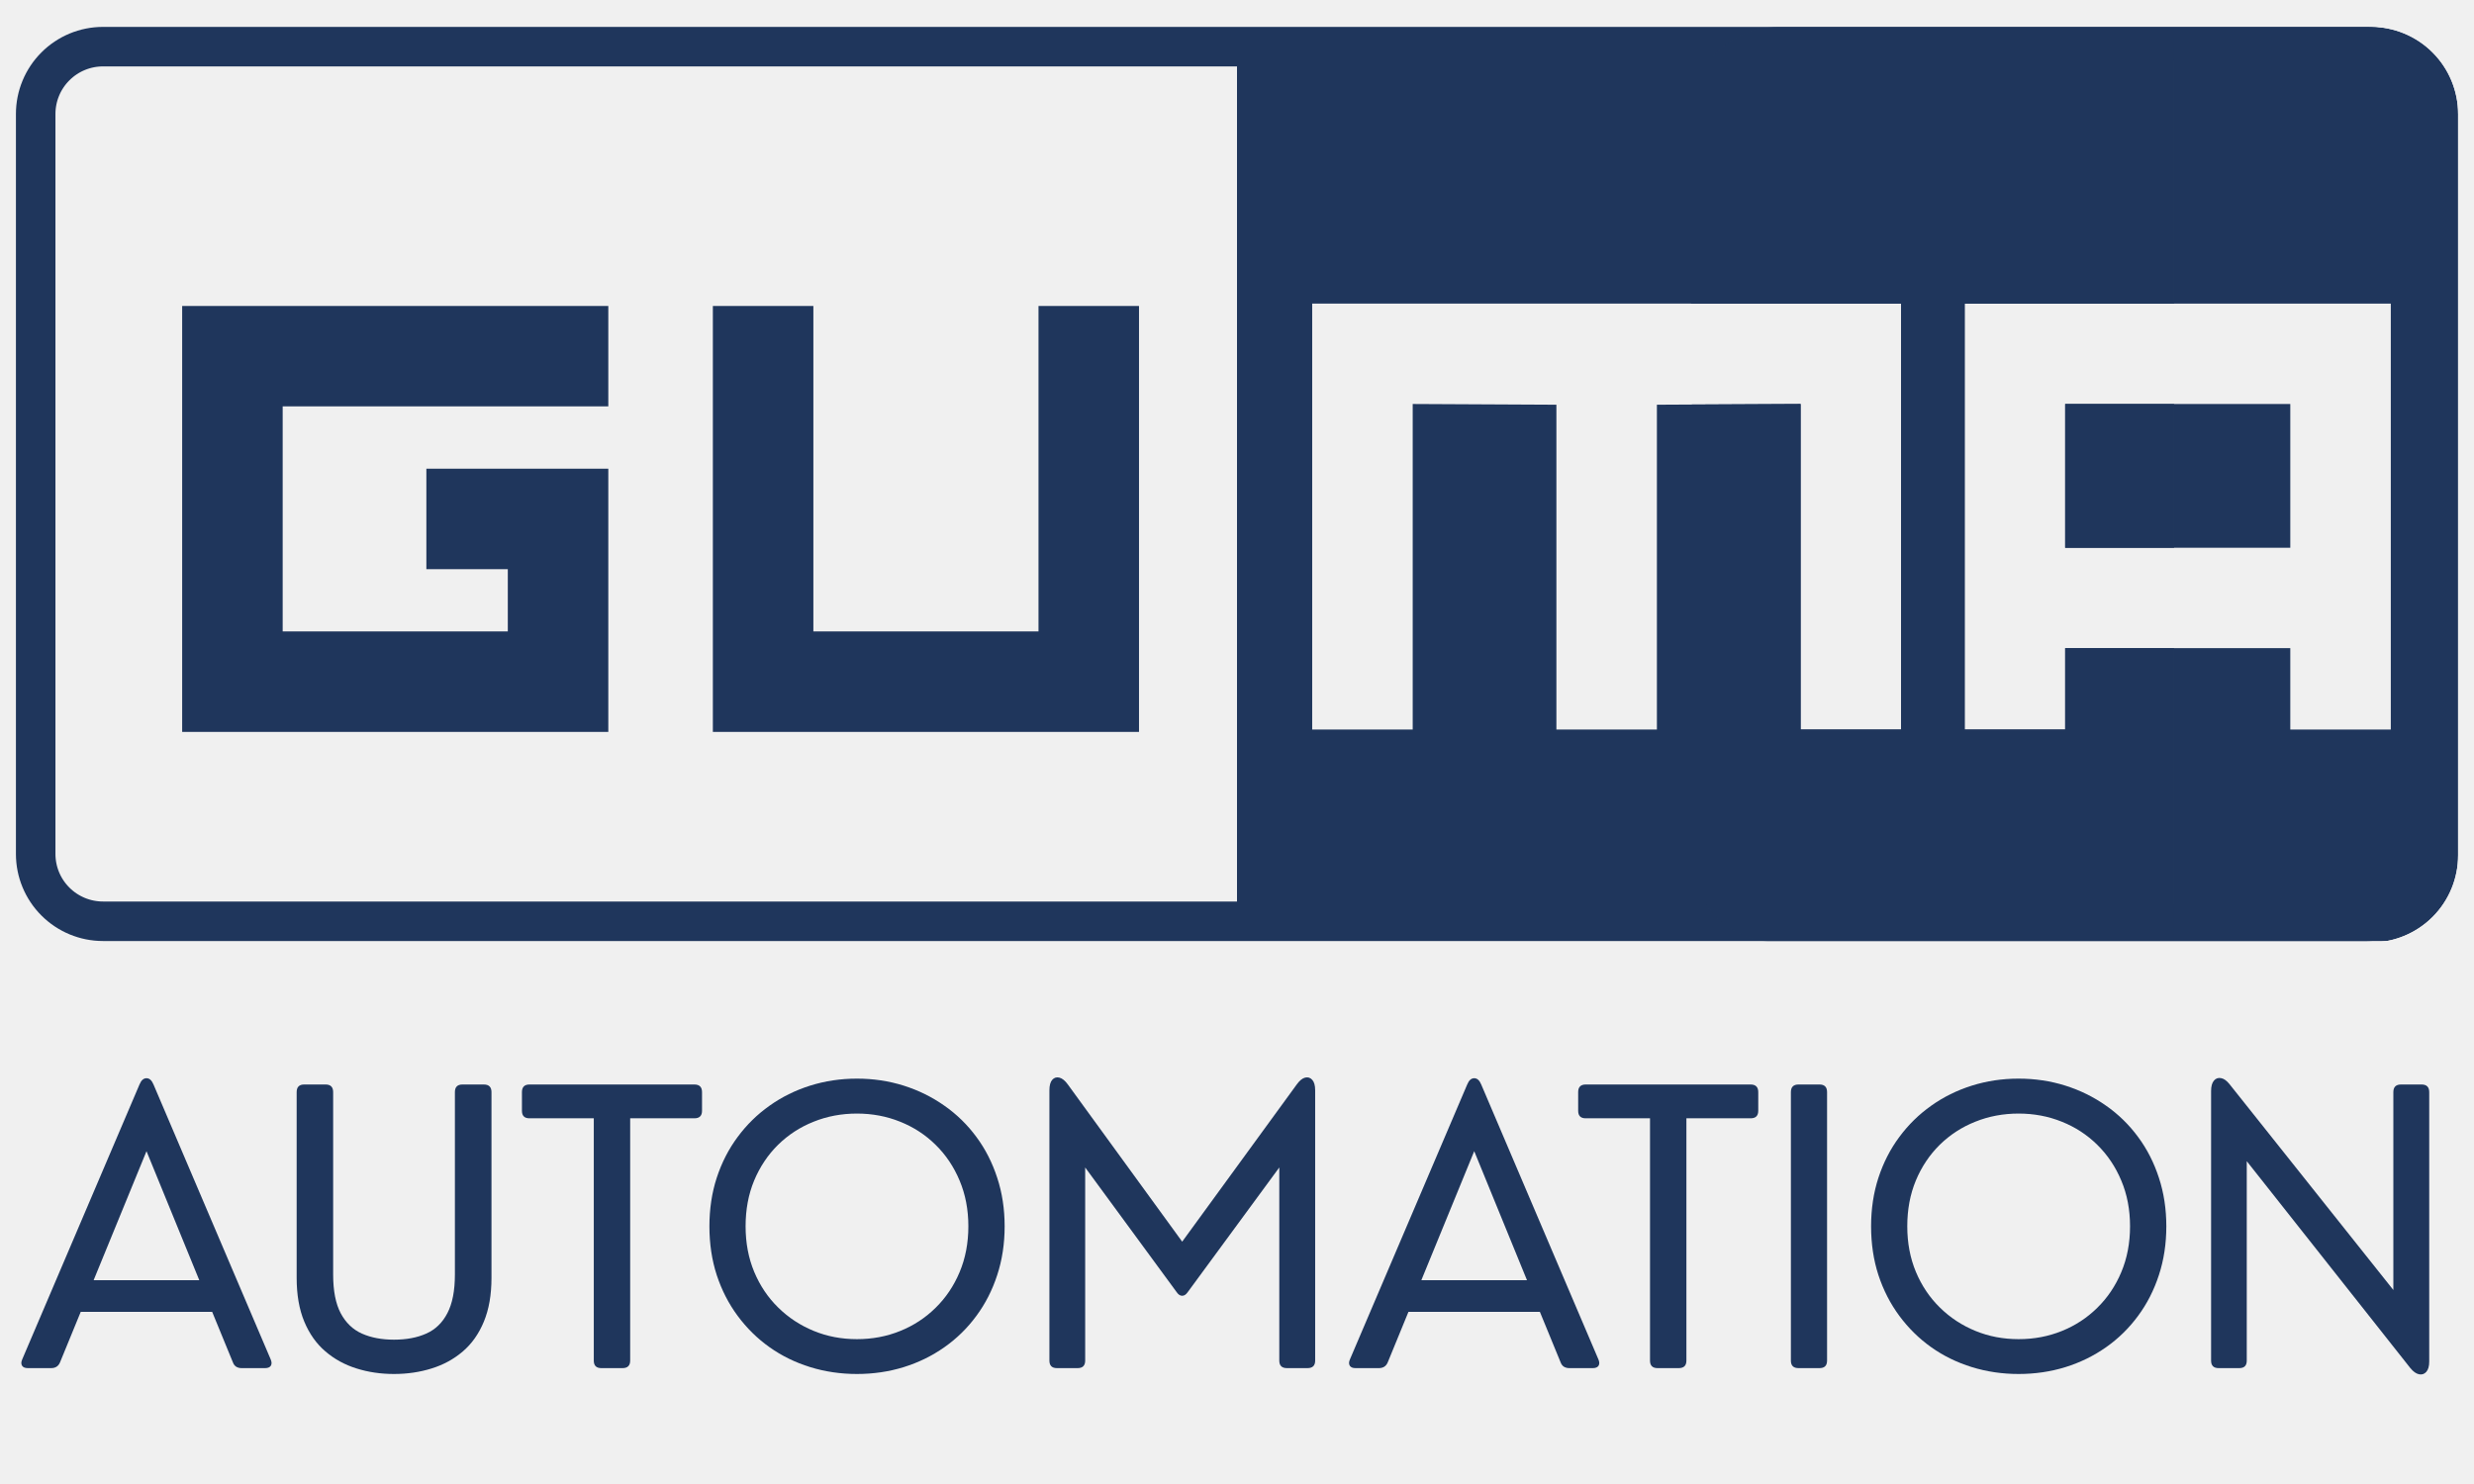
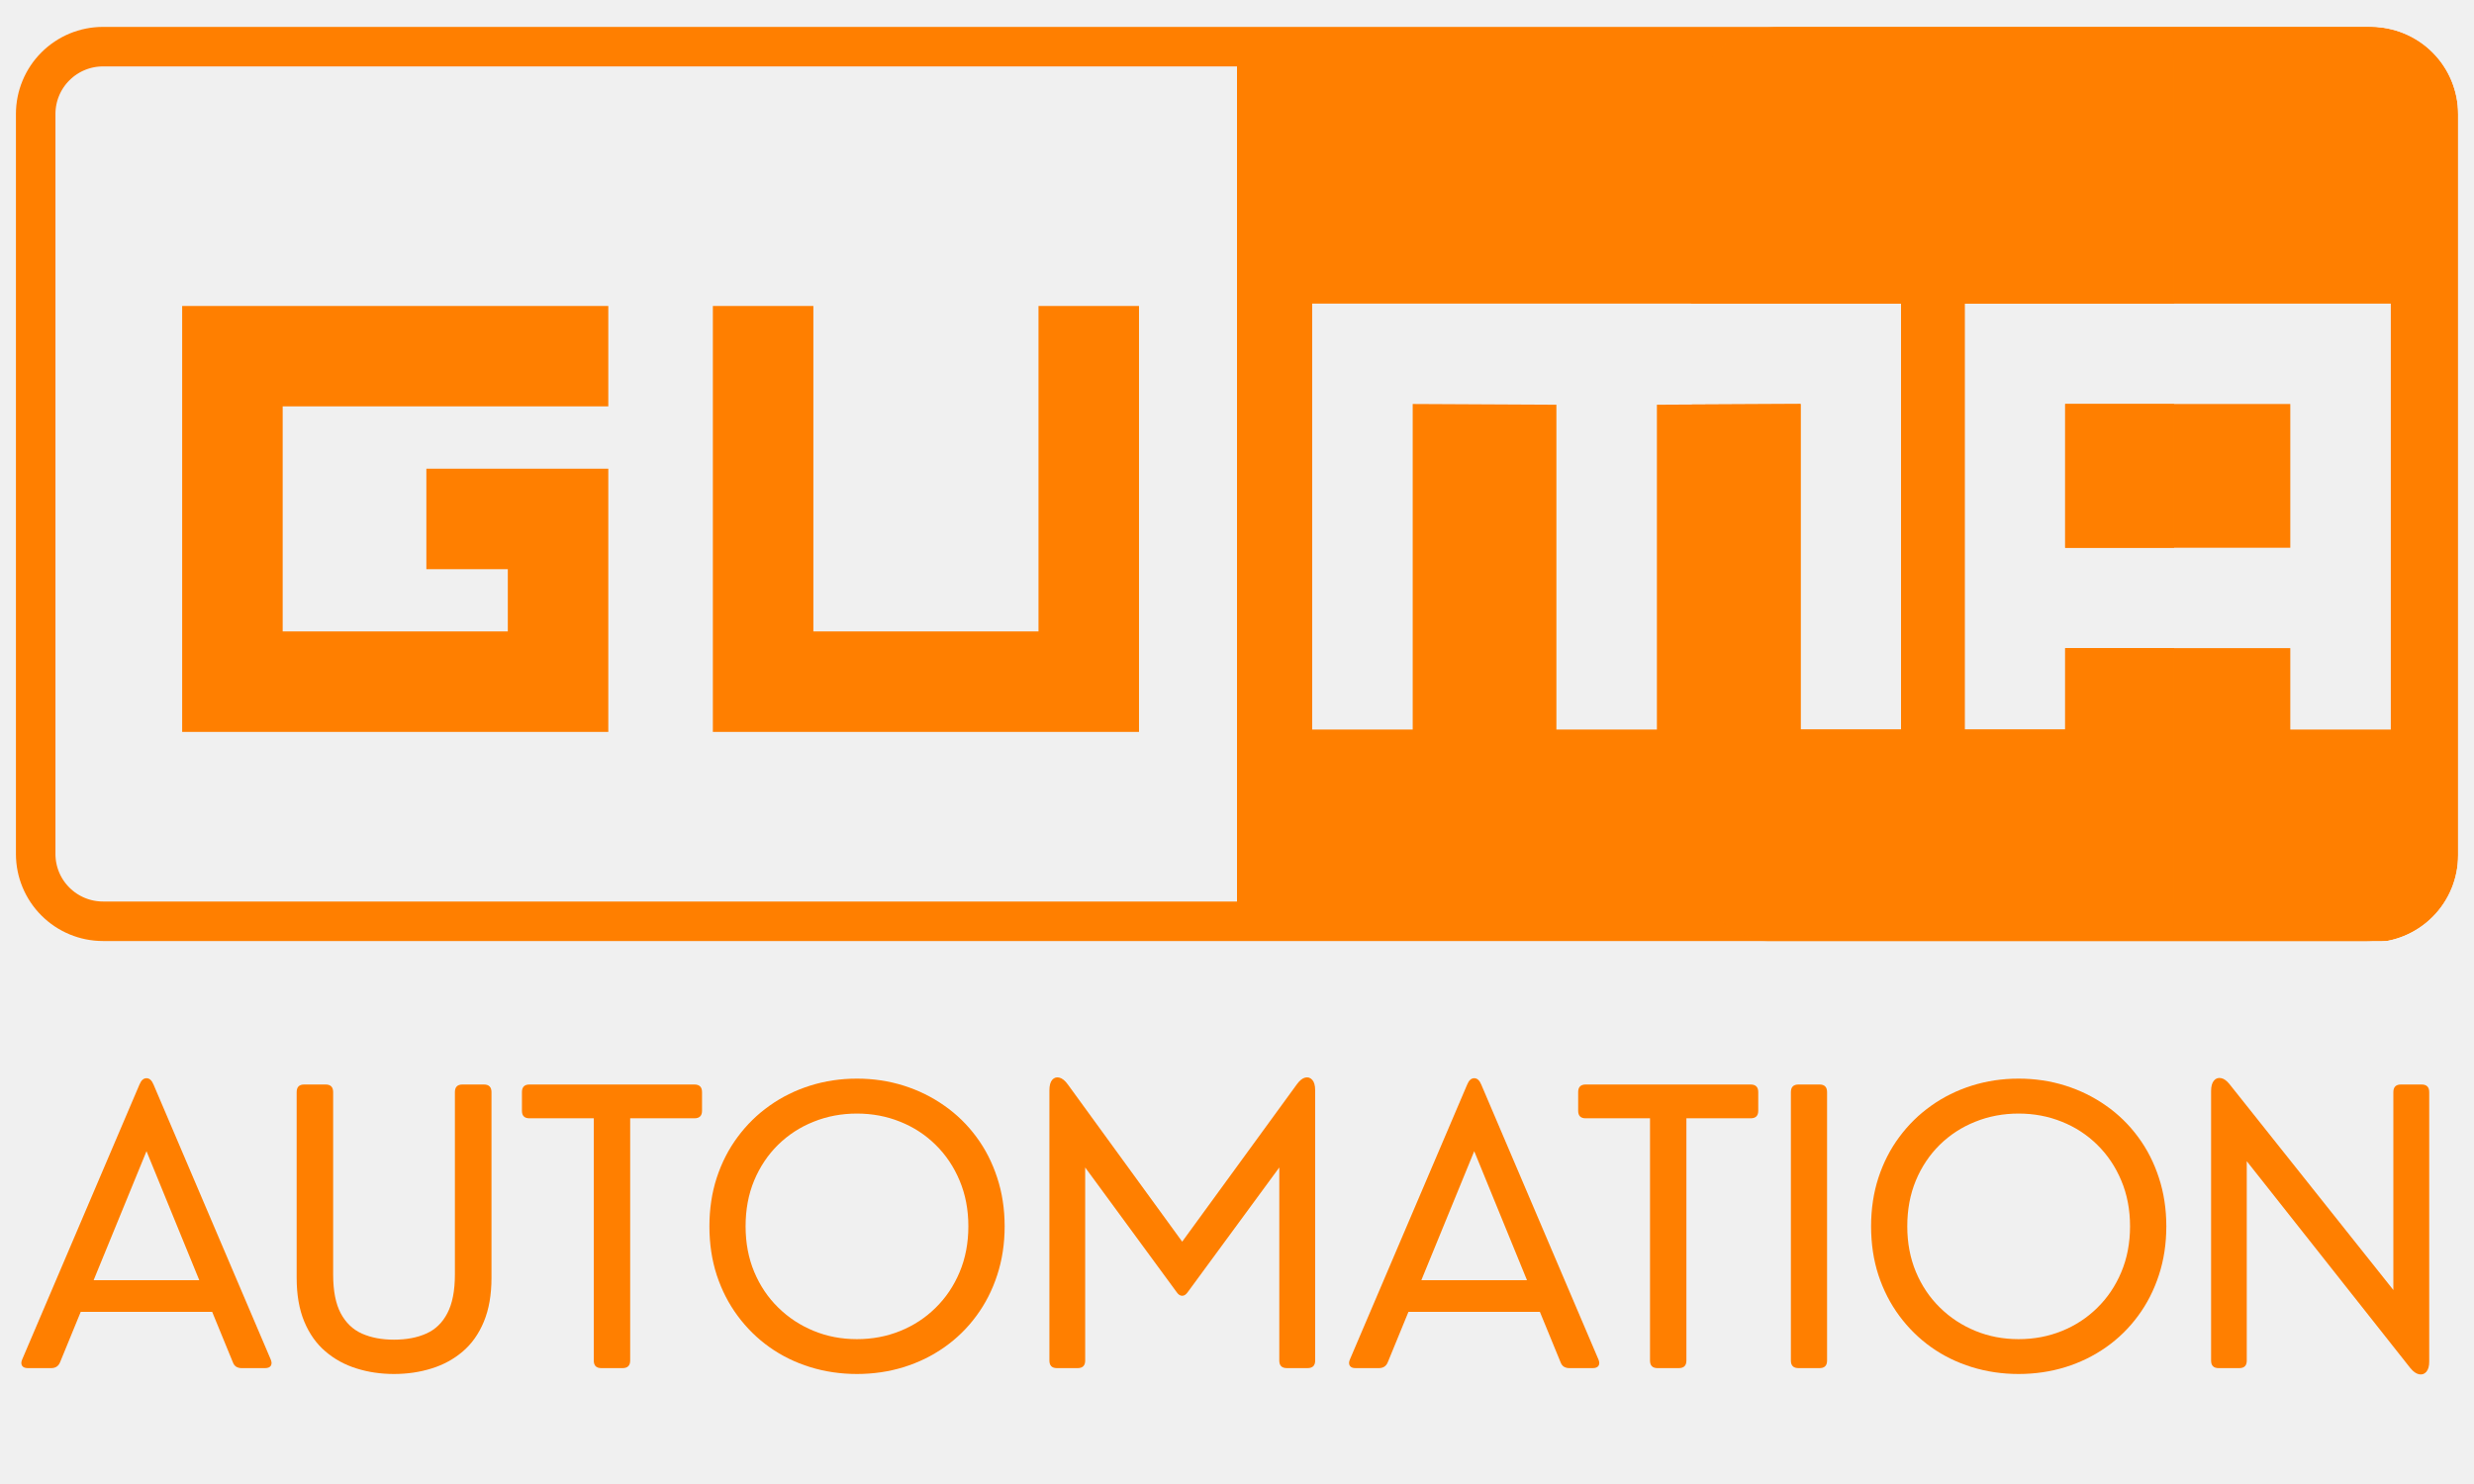
<svg xmlns="http://www.w3.org/2000/svg" width="500" zoomAndPan="magnify" viewBox="0 0 375 225" height="300" preserveAspectRatio="xMidYMid meet" version="1.2">
  <defs>
    <clipPath id="4fc62f7f0b">
      <path d="M 2.414 4.078 L 372.012 4.078 L 372.012 142.676 L 2.414 142.676 Z M 2.414 4.078 " />
    </clipPath>
    <clipPath id="11d4c52282">
      <path d="M 15.613 4.078 L 358.809 4.078 C 362.309 4.078 365.664 5.469 368.141 7.945 C 370.613 10.418 372.004 13.777 372.004 17.277 L 372.004 129.48 C 372.004 132.98 370.613 136.336 368.141 138.809 C 365.664 141.285 362.309 142.676 358.809 142.676 L 15.613 142.676 C 12.113 142.676 8.754 141.285 6.281 138.809 C 3.805 136.336 2.414 132.98 2.414 129.48 L 2.414 17.277 C 2.414 13.777 3.805 10.418 6.281 7.945 C 8.754 5.469 12.113 4.078 15.613 4.078 Z M 15.613 4.078 " />
    </clipPath>
    <clipPath id="3e297f0e1e">
      <path d="M 256.266 4.078 L 372.59 4.078 L 372.59 143 L 256.266 143 Z M 256.266 4.078 " />
    </clipPath>
    <clipPath id="36c961647d">
      <path d="M 269.48 4.078 L 359.375 4.078 C 362.879 4.078 366.242 5.473 368.719 7.953 C 371.199 10.43 372.59 13.793 372.59 17.297 L 372.59 129.68 C 372.59 133.188 371.199 136.547 368.719 139.027 C 366.242 141.504 362.879 142.898 359.375 142.898 L 269.48 142.898 C 265.977 142.898 262.613 141.504 260.137 139.027 C 257.656 136.547 256.266 133.188 256.266 129.68 L 256.266 17.297 C 256.266 13.793 257.656 10.43 260.137 7.953 C 262.613 5.473 265.977 4.078 269.48 4.078 Z M 269.48 4.078 " />
    </clipPath>
    <clipPath id="1c73bf7e3f">
      <path d="M 187.5 9.094 L 329.543 9.094 L 329.543 137.168 L 187.5 137.168 Z M 187.5 9.094 " />
    </clipPath>
  </defs>
  <g id="bbfe7d753d">
    <mask id="MAText" mask-type="luminance">
      <rect fill="white" width="500" height="300" />
      <g style="fill:black;fill-opacity:1;">
        <g transform="translate(194.085, 110.6115)">
          <path style="stroke:none" d="M 94.078 -64.578 L 94.078 0 L 78.844 0 L 78.844 -49.359 L 57.062 -49.25 L 57.062 0 L 41.828 0 L 41.828 -49.25 L 20.047 -49.359 L 20.047 0 L 4.812 0 L 4.812 -64.578 Z M 94.078 -64.578 " />
        </g>
      </g>
      <g style="fill:black;fill-opacity:1;">
        <g transform="translate(292.983, 110.6115)">
          <path style="stroke:none" d="M 69.406 -64.578 L 69.406 0 L 54.172 0 L 54.172 -12.344 L 20.047 -12.344 L 20.047 0 L 4.812 0 L 4.812 -64.578 Z M 20.047 -27.562 L 54.172 -27.562 L 54.172 -49.359 L 20.047 -49.359 Z M 20.047 -27.562 " />
        </g>
      </g>
    </mask>
    <g clip-rule="nonzero" clip-path="url(#4fc62f7f0b)">
      <g clip-rule="nonzero" clip-path="url(#11d4c52282)">
-         <path style="fill:none;stroke-width:9.935;stroke-linecap:butt;stroke-linejoin:miter;stroke:#1f365c;stroke-opacity:1;stroke-miterlimit:4;" d="M 10.943 -0.002 L 295.517 -0.002 C 298.419 -0.002 301.202 1.151 303.255 3.205 C 305.305 5.255 306.459 8.041 306.459 10.943 L 306.459 103.981 C 306.459 106.883 305.305 109.665 303.255 111.716 C 301.202 113.769 298.419 114.922 295.517 114.922 L 10.943 114.922 C 8.041 114.922 5.255 113.769 3.205 111.716 C 1.151 109.665 -0.002 106.883 -0.002 103.981 L -0.002 10.943 C -0.002 8.041 1.151 5.255 3.205 3.205 C 5.255 1.151 8.041 -0.002 10.943 -0.002 Z M 10.943 -0.002 " transform="matrix(1.205997,0,0,1.205997,2.415988,4.080052)" />
+         <path style="fill:none;stroke-width:9.935;stroke-linecap:butt;stroke-linejoin:miter;stroke:#ff7f00;stroke-opacity:1;stroke-miterlimit:4;" d="M 10.943 -0.002 L 295.517 -0.002 C 298.419 -0.002 301.202 1.151 303.255 3.205 C 305.305 5.255 306.459 8.041 306.459 10.943 L 306.459 103.981 C 306.459 106.883 305.305 109.665 303.255 111.716 C 301.202 113.769 298.419 114.922 295.517 114.922 L 10.943 114.922 C 8.041 114.922 5.255 113.769 3.205 111.716 C 1.151 109.665 -0.002 106.883 -0.002 103.981 L -0.002 10.943 C -0.002 8.041 1.151 5.255 3.205 3.205 C 5.255 1.151 8.041 -0.002 10.943 -0.002 Z M 10.943 -0.002 " transform="matrix(1.205997,0,0,1.205997,2.415988,4.080052)" />
      </g>
    </g>
    <g clip-rule="nonzero" clip-path="url(#3e297f0e1e)">
      <g clip-rule="nonzero" clip-path="url(#36c961647d)">
-         <path style=" stroke:none;fill-rule:nonzero;fill:#1f365c;fill-opacity:1;" mask="url(#MAText)" d="M 256.266 4.078 L 372.59 4.078 L 372.59 142.672 L 256.266 142.672 Z M 256.266 4.078 " />
+         <path style=" stroke:none;fill-rule:nonzero;fill:#ff7f00;fill-opacity:1;" mask="url(#MAText)" d="M 256.266 4.078 L 372.59 4.078 L 372.59 142.672 L 256.266 142.672 Z M 256.266 4.078 " />
      </g>
    </g>
    <g clip-rule="nonzero" clip-path="url(#1c73bf7e3f)">
-       <path style=" stroke:none;fill-rule:nonzero;fill:#1f365c;fill-opacity:1;" mask="url(#MAText)" d="M 187.5 9.094 L 329.582 9.094 L 329.582 137.168 L 187.5 137.168 Z M 187.5 9.094 " />
+       <path style=" stroke:none;fill-rule:nonzero;fill:#ff7f00;fill-opacity:1;" mask="url(#MAText)" d="M 187.5 9.094 L 329.582 9.094 L 329.582 137.168 L 187.5 137.168 Z M 187.5 9.094 " />
    </g>
-     <g style="fill:#1f365c;fill-opacity:1;">
+     <g style="fill:#ff7f00;fill-opacity:1;">
      <g transform="translate(22.79974, 110.9697)">
        <path style="stroke:none" d="M 69.406 0 L 4.812 0 L 4.812 -64.578 L 69.406 -64.578 L 69.406 -49.359 L 20.047 -49.359 L 20.047 -15.234 L 54.172 -15.234 L 54.172 -24.672 L 41.828 -24.672 L 41.828 -39.906 L 69.406 -39.906 Z M 69.406 0 " />
      </g>
    </g>
-     <g style="fill:#1f365c;fill-opacity:1;">
+     <g style="fill:#ff7f00;fill-opacity:1;">
      <g transform="translate(103.2405, 110.9697)">
        <path style="stroke:none" d="M 20.047 -64.578 L 20.047 -15.234 L 54.172 -15.234 L 54.172 -64.578 L 69.406 -64.578 L 69.406 0 L 4.812 0 L 4.812 -64.578 Z M 20.047 -64.578 " />
      </g>
    </g>
-     <g style="fill:#1f365c;fill-opacity:1;">
+     <g style="fill:#ff7f00;fill-opacity:1;">
      <g transform="translate(2.409713, 207.4295)">
        <path style="stroke:none" d="M 20.859 -43 L 38.625 -1.312 C 38.789 -0.926 38.797 -0.609 38.641 -0.359 C 38.484 -0.117 38.191 0 37.766 0 L 34.203 0 C 33.91 0 33.645 -0.066 33.406 -0.203 C 33.176 -0.348 33.004 -0.57 32.891 -0.875 L 29.75 -8.531 L 9.828 -8.531 L 6.688 -0.875 C 6.445 -0.289 6 0 5.344 0 L 1.812 0 C 1.383 0 1.094 -0.117 0.938 -0.359 C 0.781 -0.609 0.785 -0.926 0.953 -1.312 L 18.734 -43 C 18.992 -43.633 19.348 -43.953 19.797 -43.953 C 20.242 -43.953 20.598 -43.633 20.859 -43 Z M 19.797 -32.891 L 11.781 -13.328 L 27.797 -13.328 Z M 19.797 -32.891 " />
      </g>
    </g>
-     <g style="fill:#1f365c;fill-opacity:1;">
+     <g style="fill:#ff7f00;fill-opacity:1;">
      <g transform="translate(41.0137, 207.4295)">
        <path style="stroke:none" d="M 18.703 0.891 C 16.68 0.891 14.785 0.609 13.016 0.047 C 11.242 -0.504 9.676 -1.363 8.312 -2.531 C 6.945 -3.695 5.879 -5.203 5.109 -7.047 C 4.336 -8.898 3.953 -11.113 3.953 -13.688 L 3.953 -41.844 C 3.953 -42.613 4.332 -43 5.094 -43 L 8.344 -43 C 9.102 -43 9.484 -42.613 9.484 -41.844 L 9.484 -14.188 C 9.484 -11.727 9.863 -9.773 10.625 -8.328 C 11.395 -6.879 12.469 -5.848 13.844 -5.234 C 15.227 -4.617 16.848 -4.312 18.703 -4.312 C 20.586 -4.312 22.219 -4.617 23.594 -5.234 C 24.977 -5.848 26.047 -6.879 26.797 -8.328 C 27.555 -9.773 27.938 -11.727 27.938 -14.188 L 27.938 -41.844 C 27.938 -42.613 28.316 -43 29.078 -43 L 32.328 -43 C 33.098 -43 33.484 -42.613 33.484 -41.844 L 33.484 -13.688 C 33.484 -11.113 33.098 -8.898 32.328 -7.047 C 31.566 -5.203 30.504 -3.695 29.141 -2.531 C 27.773 -1.363 26.203 -0.504 24.422 0.047 C 22.641 0.609 20.734 0.891 18.703 0.891 Z M 18.703 0.891 " />
      </g>
    </g>
-     <g style="fill:#1f365c;fill-opacity:1;">
+     <g style="fill:#ff7f00;fill-opacity:1;">
      <g transform="translate(78.44194, 207.4295)">
        <path style="stroke:none" d="M 15.922 0 L 12.703 0 C 11.941 0 11.562 -0.379 11.562 -1.141 L 11.562 -37.875 L 1.812 -37.875 C 1.051 -37.875 0.672 -38.254 0.672 -39.016 L 0.672 -41.844 C 0.672 -42.613 1.051 -43 1.812 -43 L 26.812 -43 C 27.582 -43 27.969 -42.613 27.969 -41.844 L 27.969 -39.016 C 27.969 -38.254 27.582 -37.875 26.812 -37.875 L 17.078 -37.875 L 17.078 -1.141 C 17.078 -0.379 16.691 0 15.922 0 Z M 15.922 0 " />
      </g>
    </g>
-     <g style="fill:#1f365c;fill-opacity:1;">
+     <g style="fill:#ff7f00;fill-opacity:1;">
      <g transform="translate(105.0924, 207.4295)">
        <path style="stroke:none" d="M 24.797 0.891 C 22.316 0.891 19.953 0.539 17.703 -0.156 C 15.453 -0.852 13.398 -1.859 11.547 -3.172 C 9.691 -4.492 8.082 -6.078 6.719 -7.922 C 5.352 -9.766 4.297 -11.828 3.547 -14.109 C 2.805 -16.398 2.438 -18.863 2.438 -21.5 C 2.438 -24.125 2.805 -26.578 3.547 -28.859 C 4.297 -31.148 5.352 -33.211 6.719 -35.047 C 8.082 -36.891 9.691 -38.469 11.547 -39.781 C 13.398 -41.102 15.453 -42.117 17.703 -42.828 C 19.953 -43.535 22.316 -43.891 24.797 -43.891 C 27.285 -43.891 29.648 -43.535 31.891 -42.828 C 34.141 -42.117 36.195 -41.102 38.062 -39.781 C 39.938 -38.469 41.551 -36.891 42.906 -35.047 C 44.27 -33.211 45.32 -31.148 46.062 -28.859 C 46.812 -26.578 47.188 -24.125 47.188 -21.5 C 47.188 -18.863 46.812 -16.398 46.062 -14.109 C 45.32 -11.828 44.27 -9.766 42.906 -7.922 C 41.551 -6.078 39.938 -4.492 38.062 -3.172 C 36.195 -1.859 34.145 -0.852 31.906 -0.156 C 29.664 0.539 27.297 0.891 24.797 0.891 Z M 24.797 -4.391 C 27.129 -4.391 29.312 -4.801 31.344 -5.625 C 33.383 -6.445 35.176 -7.617 36.719 -9.141 C 38.27 -10.66 39.484 -12.461 40.359 -14.547 C 41.242 -16.641 41.688 -18.957 41.688 -21.5 C 41.688 -24.039 41.242 -26.352 40.359 -28.438 C 39.484 -30.531 38.27 -32.336 36.719 -33.859 C 35.176 -35.379 33.383 -36.547 31.344 -37.359 C 29.312 -38.18 27.129 -38.594 24.797 -38.594 C 22.461 -38.594 20.273 -38.18 18.234 -37.359 C 16.191 -36.547 14.395 -35.379 12.844 -33.859 C 11.301 -32.336 10.094 -30.531 9.219 -28.438 C 8.352 -26.352 7.922 -24.039 7.922 -21.5 C 7.922 -18.977 8.359 -16.672 9.234 -14.578 C 10.109 -12.492 11.32 -10.691 12.875 -9.172 C 14.426 -7.648 16.219 -6.473 18.25 -5.641 C 20.281 -4.805 22.461 -4.391 24.797 -4.391 Z M 24.797 -4.391 " />
      </g>
    </g>
-     <g style="fill:#1f365c;fill-opacity:1;">
+     <g style="fill:#ff7f00;fill-opacity:1;">
      <g transform="translate(154.7541, 207.4295)">
        <path style="stroke:none" d="M 8.594 0 L 5.453 0 C 4.691 0 4.312 -0.379 4.312 -1.141 L 4.312 -42.125 C 4.312 -42.852 4.453 -43.379 4.734 -43.703 C 5.023 -44.035 5.383 -44.148 5.812 -44.047 C 6.25 -43.941 6.68 -43.594 7.109 -43 L 24.438 -19.172 L 41.797 -43 C 42.223 -43.594 42.648 -43.941 43.078 -44.047 C 43.504 -44.148 43.863 -44.035 44.156 -43.703 C 44.445 -43.379 44.594 -42.852 44.594 -42.125 L 44.594 -1.141 C 44.594 -0.379 44.207 0 43.438 0 L 40.312 0 C 39.539 0 39.156 -0.379 39.156 -1.141 L 39.156 -30.422 L 25.25 -11.484 C 25.008 -11.141 24.738 -10.969 24.438 -10.969 C 24.133 -10.969 23.863 -11.141 23.625 -11.484 L 9.734 -30.422 L 9.734 -1.141 C 9.734 -0.379 9.352 0 8.594 0 Z M 8.594 0 " />
      </g>
    </g>
-     <g style="fill:#1f365c;fill-opacity:1;">
+     <g style="fill:#ff7f00;fill-opacity:1;">
      <g transform="translate(203.66, 207.4295)">
        <path style="stroke:none" d="M 20.859 -43 L 38.625 -1.312 C 38.789 -0.926 38.797 -0.609 38.641 -0.359 C 38.484 -0.117 38.191 0 37.766 0 L 34.203 0 C 33.91 0 33.645 -0.066 33.406 -0.203 C 33.176 -0.348 33.004 -0.57 32.891 -0.875 L 29.75 -8.531 L 9.828 -8.531 L 6.688 -0.875 C 6.445 -0.289 6 0 5.344 0 L 1.812 0 C 1.383 0 1.094 -0.117 0.938 -0.359 C 0.781 -0.609 0.785 -0.926 0.953 -1.312 L 18.734 -43 C 18.992 -43.633 19.348 -43.953 19.797 -43.953 C 20.242 -43.953 20.598 -43.633 20.859 -43 Z M 19.797 -32.891 L 11.781 -13.328 L 27.797 -13.328 Z M 19.797 -32.891 " />
      </g>
    </g>
-     <g style="fill:#1f365c;fill-opacity:1;">
+     <g style="fill:#ff7f00;fill-opacity:1;">
      <g transform="translate(238.5407, 207.4295)">
        <path style="stroke:none" d="M 15.922 0 L 12.703 0 C 11.941 0 11.562 -0.379 11.562 -1.141 L 11.562 -37.875 L 1.812 -37.875 C 1.051 -37.875 0.672 -38.254 0.672 -39.016 L 0.672 -41.844 C 0.672 -42.613 1.051 -43 1.812 -43 L 26.812 -43 C 27.582 -43 27.969 -42.613 27.969 -41.844 L 27.969 -39.016 C 27.969 -38.254 27.582 -37.875 26.812 -37.875 L 17.078 -37.875 L 17.078 -1.141 C 17.078 -0.379 16.691 0 15.922 0 Z M 15.922 0 " />
      </g>
    </g>
-     <g style="fill:#1f365c;fill-opacity:1;">
+     <g style="fill:#ff7f00;fill-opacity:1;">
      <g transform="translate(267.2067, 207.4295)">
        <path style="stroke:none" d="M 8.594 0 L 5.406 0 C 4.633 0 4.25 -0.379 4.25 -1.141 L 4.25 -41.844 C 4.25 -42.613 4.633 -43 5.406 -43 L 8.594 -43 C 9.352 -43 9.734 -42.613 9.734 -41.844 L 9.734 -1.141 C 9.734 -0.379 9.352 0 8.594 0 Z M 8.594 0 " />
      </g>
    </g>
-     <g style="fill:#1f365c;fill-opacity:1;">
+     <g style="fill:#ff7f00;fill-opacity:1;">
      <g transform="translate(281.1758, 207.4295)">
        <path style="stroke:none" d="M 24.797 0.891 C 22.316 0.891 19.953 0.539 17.703 -0.156 C 15.453 -0.852 13.398 -1.859 11.547 -3.172 C 9.691 -4.492 8.082 -6.078 6.719 -7.922 C 5.352 -9.766 4.297 -11.828 3.547 -14.109 C 2.805 -16.398 2.438 -18.863 2.438 -21.5 C 2.438 -24.125 2.805 -26.578 3.547 -28.859 C 4.297 -31.148 5.352 -33.211 6.719 -35.047 C 8.082 -36.891 9.691 -38.469 11.547 -39.781 C 13.398 -41.102 15.453 -42.117 17.703 -42.828 C 19.953 -43.535 22.316 -43.891 24.797 -43.891 C 27.285 -43.891 29.648 -43.535 31.891 -42.828 C 34.141 -42.117 36.195 -41.102 38.062 -39.781 C 39.938 -38.469 41.551 -36.891 42.906 -35.047 C 44.27 -33.211 45.32 -31.148 46.062 -28.859 C 46.812 -26.578 47.188 -24.125 47.188 -21.5 C 47.188 -18.863 46.812 -16.398 46.062 -14.109 C 45.32 -11.828 44.27 -9.766 42.906 -7.922 C 41.551 -6.078 39.938 -4.492 38.062 -3.172 C 36.195 -1.859 34.145 -0.852 31.906 -0.156 C 29.664 0.539 27.297 0.891 24.797 0.891 Z M 24.797 -4.391 C 27.129 -4.391 29.312 -4.801 31.344 -5.625 C 33.383 -6.445 35.176 -7.617 36.719 -9.141 C 38.27 -10.66 39.484 -12.461 40.359 -14.547 C 41.242 -16.641 41.688 -18.957 41.688 -21.5 C 41.688 -24.039 41.242 -26.352 40.359 -28.438 C 39.484 -30.531 38.27 -32.336 36.719 -33.859 C 35.176 -35.379 33.383 -36.547 31.344 -37.359 C 29.312 -38.18 27.129 -38.594 24.797 -38.594 C 22.461 -38.594 20.273 -38.18 18.234 -37.359 C 16.191 -36.547 14.395 -35.379 12.844 -33.859 C 11.301 -32.336 10.094 -30.531 9.219 -28.438 C 8.352 -26.352 7.922 -24.039 7.922 -21.5 C 7.922 -18.977 8.359 -16.672 9.234 -14.578 C 10.109 -12.492 11.32 -10.691 12.875 -9.172 C 14.426 -7.648 16.219 -6.473 18.25 -5.641 C 20.281 -4.805 22.461 -4.391 24.797 -4.391 Z M 24.797 -4.391 " />
      </g>
    </g>
-     <g style="fill:#1f365c;fill-opacity:1;">
+     <g style="fill:#ff7f00;fill-opacity:1;">
      <g transform="translate(330.8375, 207.4295)">
        <path style="stroke:none" d="M 8.594 0 L 5.453 0 C 4.691 0 4.312 -0.379 4.312 -1.141 L 4.312 -42.016 C 4.312 -42.723 4.453 -43.242 4.734 -43.578 C 5.016 -43.922 5.375 -44.051 5.812 -43.969 C 6.25 -43.895 6.68 -43.586 7.109 -43.047 L 31.938 -11.844 L 31.938 -41.844 C 31.938 -42.613 32.32 -43 33.094 -43 L 36.219 -43 C 36.988 -43 37.375 -42.613 37.375 -41.844 L 37.375 -0.984 C 37.375 -0.285 37.227 0.227 36.938 0.562 C 36.645 0.895 36.281 1.02 35.844 0.938 C 35.406 0.852 34.961 0.539 34.516 0 L 9.719 -31.375 L 9.719 -1.141 C 9.719 -0.379 9.344 0 8.594 0 Z M 8.594 0 " />
      </g>
    </g>
  </g>
</svg>
